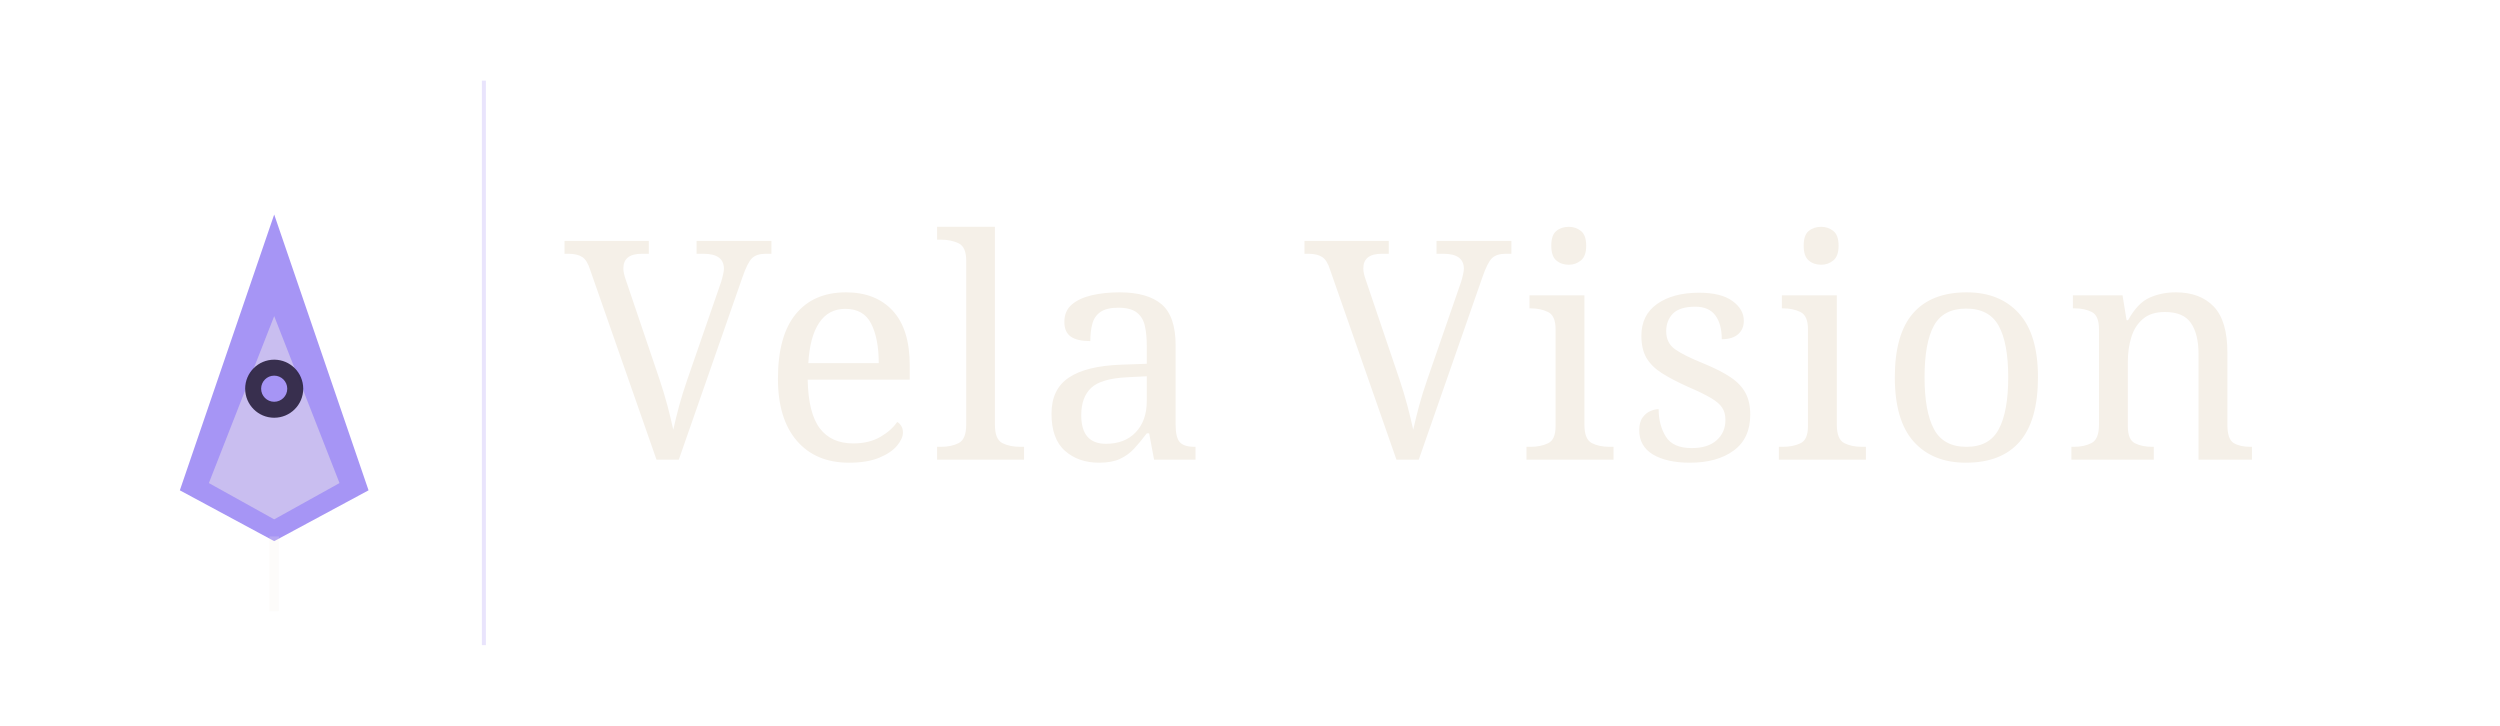
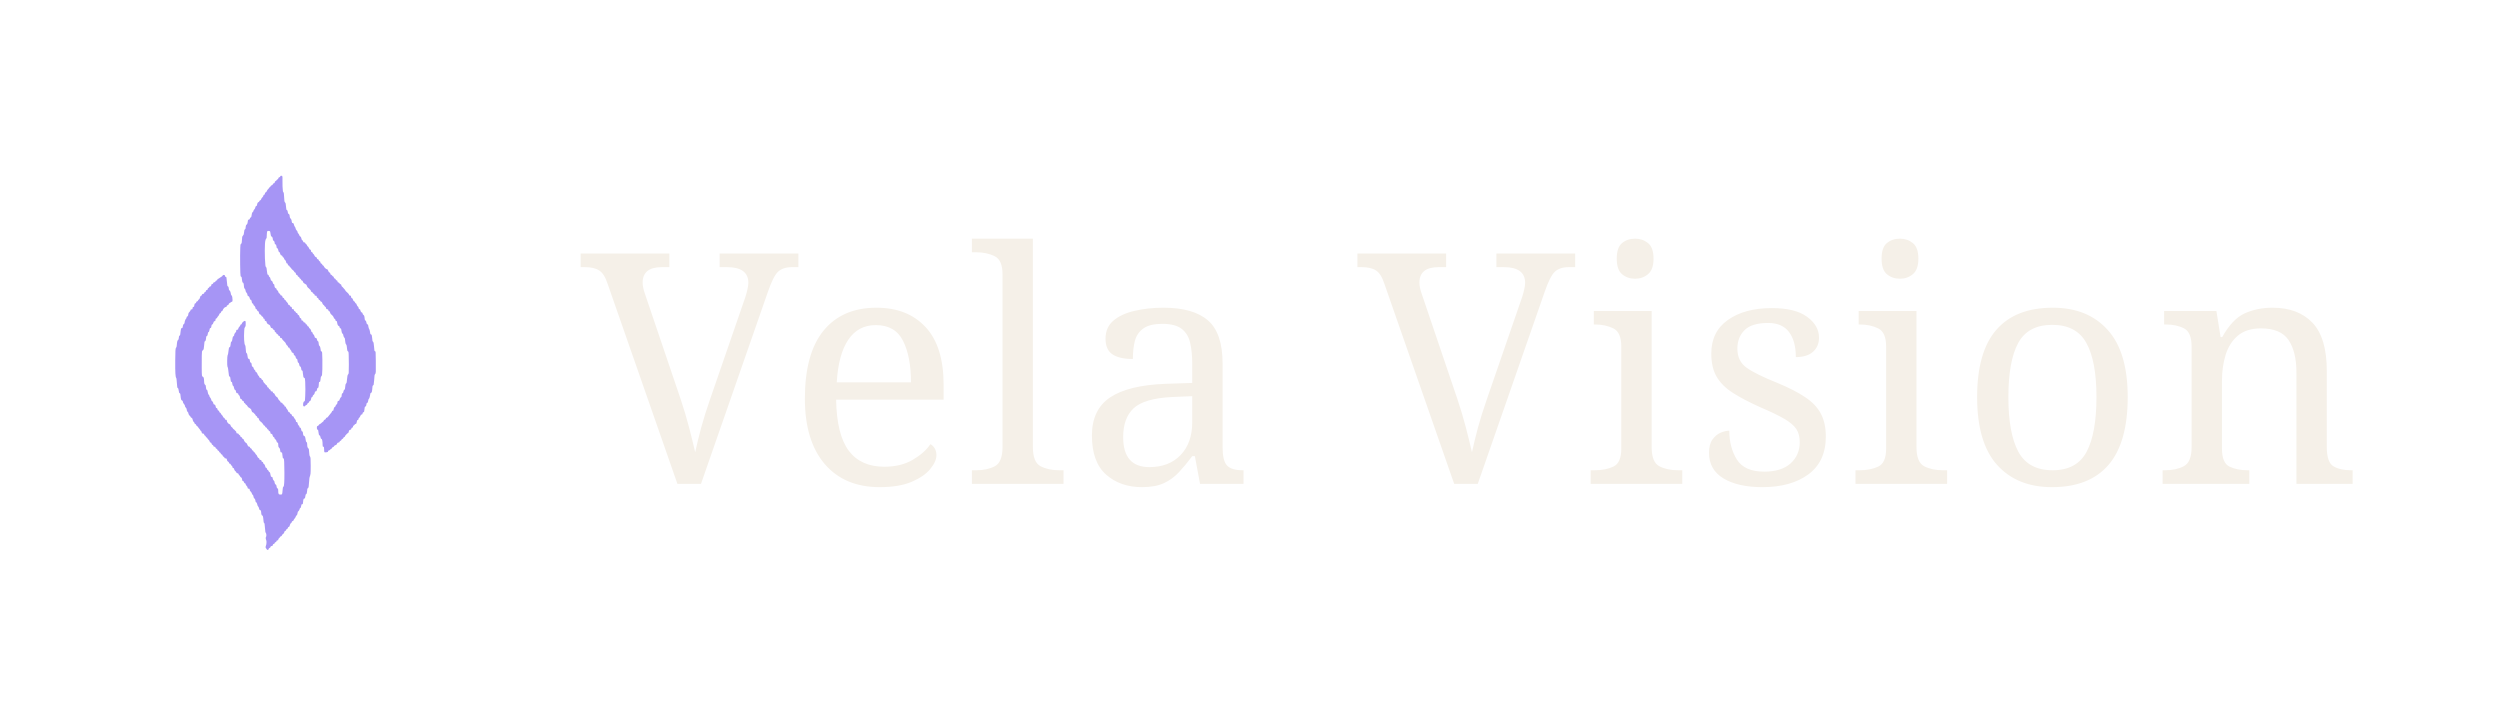
<svg xmlns="http://www.w3.org/2000/svg" width="310" height="90" viewBox="0 0 310 90">
-   <polygon points="34,26.6 45.7,60.8 34,67.1 22.3,60.8" fill="#A695F5" />
-   <polygon points="34,39.2 42.1,59.9 34,64.4 25.9,59.9" fill="#F5F0E8" opacity="0.45" />
-   <circle cx="34" cy="48.2" r="3.6" fill="#2B2340" opacity="0.92" />
-   <circle cx="34" cy="48.2" r="1.62" fill="#A695F5" />
-   <line x1="34" y1="67.1" x2="34" y2="75.2" stroke="#F5F0E8" stroke-width="1.17" stroke-linecap="square" opacity="0.2" />
-   <line x1="60" y1="10" x2="60" y2="80" stroke="#A695F5" stroke-width="0.5" opacity="0.25" />
-   <text x="70" y="57" font-family="Georgia, serif" font-size="38" font-weight="400" fill="#F5F0E8" letter-spacing="1">Vela Vision</text>
+   <g transform="translate(10,16.0) scale(0.2417)">
+     <g transform="translate(48.53,24.00) scale(1.0293)">
+       <g transform="translate(-74.0395,-35.1043) scale(0.083074,0.083074)">
+         <g transform="translate(0,3113) scale(0.1,-0.1)" fill="#A695F5" fill-rule="evenodd">
+           <path d="M15232 26901 c-7 -4 -16 -20 -20 -36 -8 -30 -18 -37 -67 -52 -21 -6 -32 -17 -38 -38 -17 -58 -32 -79 -63 -87 -21 -5 -35 -18 -45 -40 -9 -22 -28 -39 -56 -52 -43 -20 -63 -49 -63 -91 0 -26 -27 -48 -72 -59 -20 -4 -30 -16 -40 -48 -15 -43 -38 -62 -89 -72 -18 -4 -31 -18 -45 -48 -12 -28 -29 -48 -50 -57 -19 -8 -37 -28 -50 -55 -10 -22 -33 -50 -50 -61 -28 -18 -64 -76 -93 -147 -6 -16 -24 -33 -45 -42 -40 -17 -56 -42 -56 -88 0 -37 -15 -58 -41 -58 -27 0 -46 -25 -53 -69 -4 -28 -16 -48 -40 -68 -42 -36 -87 -103 -95 -145 -5 -26 -15 -37 -49 -53 -30 -14 -45 -28 -52 -51 -13 -38 -35 -59 -72 -68 -28 -6 -68 -102 -68 -164 0 -29 -26 -62 -48 -62 -22 0 -52 -40 -52 -69 0 -43 -33 -108 -72 -144 -25 -23 -37 -44 -41 -74 -5 -31 -15 -48 -37 -64 -46 -34 -66 -94 -86 -258 -6 -45 -11 -56 -38 -71 -48 -29 -56 -39 -56 -69 0 -32 -27 -61 -58 -61 -39 0 -60 -33 -67 -107 -14 -137 -40 -195 -98 -216 -10 -3 -37 -147 -37 -199 0 -30 -6 -42 -30 -59 -38 -29 -46 -55 -61 -199 -13 -121 -13 -121 -61 -181 -26 -33 -48 -70 -48 -82 0 -30 -18 -248 -26 -321 -5 -51 -11 -64 -44 -96 -38 -37 -38 -37 -46 -246 -20 -470 -6 -1627 20 -1694 4 -8 19 -22 35 -31 31 -18 30 -14 54 -223 7 -61 17 -111 23 -113 63 -22 77 -61 89 -246 4 -54 12 -102 18 -108 7 -5 22 -17 34 -27 21 -15 38 -68 58 -174 3 -14 25 -50 50 -79 34 -40 45 -61 45 -86 0 -57 24 -101 61 -110 18 -5 35 -15 39 -23 4 -8 16 -34 28 -57 12 -23 22 -55 22 -72 0 -33 22 -61 49 -61 29 0 47 -31 60 -105 18 -99 20 -103 44 -111 34 -10 57 -35 57 -61 0 -35 16 -61 49 -78 33 -17 81 -109 81 -155 0 -32 23 -60 49 -60 25 0 51 -32 51 -63 0 -30 23 -57 49 -57 25 0 51 -32 51 -62 0 -61 48 -138 86 -138 26 0 55 -31 69 -73 7 -23 19 -35 41 -42 47 -15 64 -34 64 -71 0 -36 21 -64 49 -64 27 0 41 -21 41 -62 0 -44 28 -78 63 -78 28 0 47 -18 47 -44 0 -35 50 -122 79 -137 15 -8 49 -24 75 -37 26 -13 50 -31 53 -40 46 -139 61 -162 109 -162 35 0 58 -22 68 -62 4 -19 15 -30 34 -34 45 -11 72 -43 72 -85 0 -42 8 -52 60 -77 26 -13 36 -25 41 -50 9 -42 19 -52 60 -61 34 -7 44 -19 53 -63 5 -20 15 -29 43 -39 53 -16 63 -27 63 -65 0 -41 22 -64 64 -64 35 0 56 -15 56 -40 0 -26 71 -114 138 -171 34 -29 62 -58 62 -64 0 -7 11 -28 24 -47 13 -20 29 -51 35 -69 7 -23 23 -40 48 -54 33 -17 39 -26 44 -63 6 -46 20 -62 55 -62 27 0 54 -30 54 -60 0 -13 15 -37 37 -57 36 -34 73 -100 86 -155 5 -20 15 -29 35 -33 61 -13 77 -28 82 -80 7 -62 12 -71 58 -93 21 -10 38 -25 40 -37 2 -11 9 -36 17 -55 7 -19 16 -46 19 -60 3 -16 19 -32 43 -45 29 -15 39 -27 41 -50 6 -58 31 -170 39 -173 43 -15 58 -30 61 -62 7 -78 42 -170 67 -176 37 -9 52 -34 59 -99 11 -103 23 -132 56 -144 39 -13 38 -9 54 -191 15 -172 34 -237 71 -246 49 -12 53 -27 65 -238 14 -251 14 -710 1 -841 -6 -55 -11 -139 -11 -187 0 -105 -10 -136 -50 -149 -62 -22 -94 -234 -43 -285 32 -32 92 -16 114 31 10 21 24 31 48 36 42 9 61 28 70 70 5 27 15 38 46 53 45 21 55 32 55 62 0 25 26 49 62 58 29 7 63 92 70 176 3 29 9 38 40 52 27 13 39 26 43 45 13 64 21 78 57 95 35 17 78 109 78 168 0 23 20 40 50 40 45 0 63 32 88 160 5 27 15 38 40 49 18 9 34 24 36 35 17 92 26 177 26 234 0 70 10 92 41 92 34 0 47 27 54 112 12 153 24 200 58 230 39 35 44 68 56 422 9 245 0 915 -13 978 -3 13 -7 35 -10 49 -4 16 -19 35 -40 47 -33 20 -34 21 -41 113 -9 108 -33 180 -74 214 -23 20 -29 35 -35 87 -13 122 -23 172 -34 176 -27 9 -62 45 -62 65 0 29 -39 130 -53 139 -7 4 -26 8 -43 8 -38 0 -49 13 -58 65 -10 62 -46 130 -77 148 -16 8 -31 27 -34 41 -3 14 -7 37 -10 51 -4 17 -18 31 -43 43 -31 14 -37 23 -40 52 -4 59 -52 146 -89 164 -33 16 -46 36 -57 88 -5 20 -14 30 -34 34 -39 10 -62 33 -62 65 0 33 -23 59 -54 59 -30 0 -46 18 -46 51 0 36 -20 55 -67 64 -48 9 -63 21 -63 51 0 32 -34 64 -68 64 -39 0 -52 17 -52 66 0 45 -19 74 -49 74 -22 0 -47 27 -54 60 -17 76 -40 120 -66 126 -38 10 -61 33 -61 65 0 34 -23 59 -54 59 -27 0 -47 21 -61 64 -7 21 -20 34 -40 41 -47 16 -55 24 -55 60 0 42 -22 65 -64 65 -42 0 -66 26 -66 73 0 43 -28 77 -63 77 -28 0 -47 17 -47 44 0 34 -15 48 -55 55 -41 7 -47 14 -64 78 -8 30 -28 58 -66 95 -30 29 -60 67 -66 85 -6 19 -19 35 -32 39 -36 11 -67 45 -67 75 0 34 -23 59 -54 59 -31 0 -44 18 -55 75 -10 52 -22 65 -62 65 -27 0 -59 27 -59 49 0 28 -31 70 -60 79 -17 6 -33 19 -36 29 -3 10 -13 36 -24 58 -10 22 -21 49 -24 61 -4 11 -21 27 -39 35 -31 14 -39 28 -52 92 -4 21 -13 29 -35 33 -49 10 -90 94 -90 186 0 41 -7 51 -45 69 -16 8 -31 23 -33 34 -10 66 -56 156 -83 162 -38 7 -56 30 -62 78 -9 70 -36 129 -70 150 -26 16 -33 29 -38 64 -5 42 -28 71 -55 71 -28 0 -40 38 -56 184 -24 221 -30 250 -61 278 -23 20 -28 35 -36 113 -50 467 -47 1366 5 1494 8 18 14 40 14 48 0 9 14 31 30 50 28 32 30 39 30 115 0 45 5 134 11 197 14 147 20 156 108 147 92 -8 86 0 111 -171 19 -138 31 -164 71 -165 31 0 69 -103 69 -185 0 -34 21 -65 44 -65 30 0 65 -83 66 -157 0 -35 22 -63 49 -63 30 0 42 -25 57 -117 7 -49 13 -89 14 -90 0 0 15 -10 33 -20 35 -22 60 -80 82 -194 3 -16 16 -30 37 -40 22 -9 34 -22 36 -39 5 -35 52 -143 66 -152 6 -4 20 -8 32 -8 26 0 64 -40 64 -67 0 -24 24 -53 44 -53 19 0 46 -34 46 -58 0 -35 22 -73 51 -88 31 -16 79 -110 79 -154 0 -33 23 -60 50 -60 24 0 50 -37 50 -70 0 -36 13 -51 50 -59 34 -7 41 -15 57 -66 6 -20 21 -37 48 -50 27 -15 41 -30 47 -52 4 -17 26 -46 48 -64 22 -19 58 -49 79 -67 22 -18 45 -49 51 -67 7 -20 20 -37 33 -41 41 -12 67 -45 67 -85 0 -43 21 -69 55 -69 26 0 49 -27 59 -71 4 -19 17 -31 46 -43 22 -9 42 -22 44 -29 17 -64 23 -72 56 -83 36 -12 42 -19 57 -69 6 -21 18 -33 39 -40 43 -14 64 -34 64 -59 0 -35 51 -104 84 -116 17 -6 42 -21 56 -34 14 -13 39 -30 55 -37 20 -9 31 -23 33 -39 5 -50 64 -146 101 -166 20 -10 46 -34 58 -53 13 -19 37 -42 53 -52 16 -10 32 -30 35 -44 3 -14 7 -36 10 -50 4 -18 15 -27 45 -35 42 -11 50 -19 65 -65 7 -20 20 -33 41 -40 45 -15 64 -34 64 -66 0 -38 24 -59 69 -59 47 0 61 -14 61 -61 0 -43 21 -69 54 -69 30 0 41 -14 56 -68 8 -32 18 -46 38 -54 50 -19 55 -23 66 -58 8 -25 19 -37 41 -43 50 -15 59 -22 67 -53 11 -41 51 -124 60 -124 17 0 86 -72 92 -95 4 -14 10 -25 15 -25 27 0 71 -53 71 -86 0 -44 29 -74 73 -74 40 0 67 -25 67 -63 0 -29 23 -57 49 -57 22 0 41 -19 41 -43 0 -30 52 -136 70 -142 41 -13 160 -154 160 -190 0 -36 28 -75 53 -75 23 0 47 -35 47 -68 0 -36 30 -72 59 -72 29 0 37 -18 49 -105 13 -99 47 -173 82 -182 38 -9 60 -33 60 -64 0 -45 21 -80 52 -86 45 -9 51 -25 67 -168 9 -80 31 -130 72 -163 21 -17 29 -32 29 -56 0 -51 39 -148 70 -176 31 -27 29 -20 53 -232 10 -93 18 -124 35 -145 49 -62 61 -112 77 -316 4 -48 12 -92 18 -97 73 -59 66 -36 77 -245 12 -229 12 -948 1 -1059 -7 -63 -13 -84 -30 -97 -37 -30 -60 -124 -71 -291 -11 -181 -23 -234 -60 -269 -30 -28 -42 -82 -57 -254 -8 -87 -9 -90 -40 -110 -33 -21 -61 -81 -72 -160 -5 -33 -12 -43 -38 -54 -39 -17 -53 -47 -54 -119 -1 -80 -10 -104 -47 -127 -17 -11 -35 -31 -38 -45 -4 -14 -17 -43 -30 -66 -13 -22 -24 -50 -24 -60 0 -27 -19 -44 -49 -44 -40 0 -53 -14 -62 -61 -4 -24 -11 -62 -14 -84 -8 -43 -30 -75 -51 -75 -23 0 -44 -31 -44 -65 0 -31 -34 -73 -68 -87 -21 -7 -62 -109 -62 -151 0 -48 -13 -67 -46 -67 -30 0 -54 -26 -54 -57 0 -16 -13 -37 -34 -58 -18 -17 -41 -45 -49 -61 -9 -16 -44 -60 -80 -99 -35 -38 -70 -83 -78 -100 -11 -23 -23 -31 -53 -36 -42 -7 -64 -28 -73 -71 -6 -32 -18 -43 -56 -52 -37 -9 -67 -40 -67 -70 0 -19 -13 -34 -54 -61 -30 -20 -56 -41 -59 -48 -8 -20 -109 -94 -139 -101 -16 -3 -29 -15 -33 -29 -10 -31 -45 -67 -67 -67 -40 0 -58 -35 -58 -113 0 -77 6 -92 51 -120 29 -17 34 -35 49 -167 13 -124 24 -154 62 -171 26 -11 34 -23 44 -64 28 -113 33 -128 46 -136 7 -5 18 -9 24 -9 39 0 67 -145 68 -348 1 -106 7 -121 47 -122 34 0 41 -27 44 -162 5 -186 2 -183 128 -172 83 7 107 20 107 58 0 26 28 56 53 56 29 0 65 22 75 45 6 13 31 32 55 43 35 15 47 28 60 61 17 42 20 45 69 55 19 4 34 19 48 47 12 22 29 42 38 45 86 26 142 66 142 102 0 35 43 72 84 72 38 0 66 21 66 49 0 22 38 57 71 64 18 5 30 18 42 47 12 33 24 44 56 57 29 11 43 24 51 46 13 40 38 67 61 67 24 0 49 27 49 54 0 14 17 39 43 64 23 22 55 57 70 76 16 20 37 36 47 36 26 0 50 27 50 56 0 14 9 42 20 62 10 20 21 45 24 55 6 18 11 21 59 31 38 9 67 41 67 74 0 32 16 52 42 52 30 0 58 37 58 75 0 29 6 39 33 54 35 22 35 22 73 69 15 18 35 32 47 32 36 0 49 15 58 64 30 158 27 151 74 170 22 9 36 23 39 38 3 13 7 36 11 51 3 17 17 35 34 45 19 10 39 40 61 86 18 39 36 78 40 86 4 8 24 18 45 21 42 7 55 21 55 64 0 41 23 71 59 78 35 7 38 16 51 133 21 188 21 187 62 206 26 13 39 26 43 45 4 16 10 46 15 68 5 22 11 51 12 65 2 17 13 29 36 39 21 10 34 24 38 40 2 14 11 46 19 71 8 25 15 57 15 73 0 17 11 39 30 59 17 17 30 39 30 49 0 10 9 38 19 61 11 25 23 82 28 133 8 90 8 90 50 113 55 30 62 58 90 376 5 51 9 60 34 75 16 9 31 23 34 31 6 20 26 190 31 270 19 308 24 343 59 376 46 43 50 118 41 791 -7 597 -4 564 -49 584 -37 16 -37 18 -57 278 -14 190 -30 267 -63 295 -33 28 -34 33 -47 198 -12 163 -30 225 -65 234 -47 12 -53 27 -74 189 -8 63 -26 115 -66 185 -7 14 -19 59 -25 100 -6 41 -13 85 -16 96 -2 12 -17 27 -33 34 -45 18 -57 39 -71 123 -13 77 -28 107 -54 107 -29 0 -43 36 -50 124 -10 132 -28 188 -74 217 -31 20 -38 31 -43 68 -6 44 -35 81 -65 81 -22 0 -74 89 -74 126 0 38 -22 64 -54 64 -31 0 -46 19 -46 58 0 34 -33 102 -50 102 -16 0 -70 91 -80 133 -5 23 -13 43 -17 44 -49 18 -61 31 -84 92 -8 23 -23 38 -46 48 -19 7 -36 21 -39 31 -3 9 -13 35 -24 57 -10 22 -21 50 -25 62 -3 13 -17 26 -31 29 -36 9 -64 51 -64 95 0 46 -21 69 -64 69 -39 0 -56 15 -56 52 0 28 -113 153 -172 191 -16 10 -28 22 -28 28 0 22 -82 133 -111 151 -16 10 -37 34 -46 53 -9 19 -25 37 -34 40 -32 10 -69 64 -69 100 0 39 -22 65 -54 65 -25 0 -46 20 -63 62 -8 17 -25 30 -50 38 -53 17 -63 28 -63 66 0 38 -22 64 -54 64 -27 0 -47 21 -61 64 -7 22 -19 34 -41 41 -46 15 -64 34 -64 66 0 31 -30 69 -54 69 -8 0 -28 19 -43 43 -17 24 -41 46 -58 52 -47 16 -55 24 -55 59 0 40 -17 64 -60 85 -36 17 -36 17 -76 111 -30 73 -37 80 -77 80 -40 0 -164 120 -178 172 -7 27 -17 40 -34 44 -30 7 -57 37 -70 77 -7 24 -19 35 -45 43 -38 12 -60 43 -60 86 0 31 -23 58 -49 58 -24 0 -37 17 -46 58 -8 40 -29 62 -59 62 -30 0 -56 30 -56 63 0 34 -32 67 -65 67 -26 0 -85 78 -98 131 -4 14 -23 36 -44 50 -27 17 -39 34 -44 59 -8 35 -31 60 -59 60 -27 0 -40 22 -40 65 0 50 -15 73 -54 83 -16 5 -33 15 -37 23 -4 7 -22 44 -40 81 -18 38 -40 70 -49 73 -27 9 -56 47 -68 91 -9 31 -19 44 -44 55 -24 10 -36 25 -46 54 -15 47 -26 55 -73 55 -41 0 -59 15 -59 48 0 34 -15 57 -54 80 -25 15 -35 29 -39 53 -14 89 -48 159 -85 177 -29 13 -39 26 -49 60 -12 44 -36 83 -85 140 -19 23 -28 44 -28 68 0 29 -7 43 -35 69 -42 38 -82 113 -94 180 -6 35 -17 54 -35 68 -14 10 -26 28 -26 38 0 11 -6 32 -14 47 -7 15 -16 44 -20 64 -8 46 -29 68 -65 68 -36 0 -46 14 -55 70 -4 25 -11 66 -15 93 -5 32 -17 58 -38 80 -50 53 -73 100 -73 149 0 74 -26 147 -56 154 -33 8 -54 41 -54 82 0 54 -29 140 -49 147 -42 13 -49 35 -61 200 -14 195 -21 223 -63 266 -36 37 -39 65 -63 472 -6 95 -9 111 -29 130 -12 12 -28 44 -34 70 -16 68 -32 486 -25 648 8 152 0 242 -22 264 -17 16 -71 20 -92 6z" fill="#A695F5" opacity="1.0" />
+           <path d="M11784 20948 c-12 -5 -27 -24 -35 -41 -10 -22 -35 -42 -89 -71 -42 -23 -90 -56 -107 -73 -19 -20 -41 -33 -57 -33 -31 0 -56 -24 -56 -54 0 -27 -29 -56 -56 -56 -28 0 -40 -11 -60 -55 -17 -36 -24 -41 -63 -46 -45 -6 -71 -28 -71 -59 0 -22 -31 -50 -56 -50 -37 0 -64 -37 -64 -87 0 -35 -16 -53 -48 -53 -35 0 -59 -16 -70 -49 -6 -18 -24 -37 -44 -47 -40 -20 -48 -31 -48 -65 0 -30 -28 -59 -58 -59 -29 0 -52 -26 -52 -59 0 -30 -27 -61 -53 -61 -23 0 -47 -28 -47 -54 0 -31 -30 -56 -66 -56 -41 0 -64 -20 -72 -60 -6 -29 -15 -39 -50 -55 -30 -14 -44 -27 -48 -45 -2 -14 -9 -38 -15 -55 -6 -16 -16 -45 -23 -64 -7 -21 -25 -43 -48 -57 -23 -15 -40 -35 -44 -52 -9 -37 -33 -62 -60 -62 -29 0 -54 -25 -54 -53 0 -34 -26 -64 -59 -70 -23 -5 -32 -13 -36 -34 -3 -15 -10 -42 -15 -59 -6 -17 -10 -44 -10 -60 0 -34 -16 -54 -42 -54 -33 0 -58 -36 -58 -83 0 -51 -13 -67 -56 -67 -39 0 -64 -22 -64 -57 0 -16 -14 -39 -38 -64 -60 -59 -92 -111 -92 -150 -1 -73 -25 -133 -59 -150 -40 -19 -51 -35 -51 -77 0 -24 -9 -42 -35 -68 -19 -19 -35 -45 -35 -57 0 -12 -9 -35 -20 -52 -11 -16 -20 -46 -20 -65 -2 -91 -29 -143 -84 -163 -5 -2 -13 -30 -18 -62 -24 -151 -22 -147 -79 -159 -35 -8 -47 -39 -59 -156 -27 -266 -32 -283 -70 -295 -25 -8 -38 -47 -45 -142 -6 -76 -10 -85 -36 -108 -47 -39 -66 -103 -79 -270 -7 -95 -17 -157 -26 -170 -8 -11 -20 -29 -28 -40 -31 -42 -39 -193 -44 -760 -5 -730 10 -995 62 -1054 8 -9 16 -50 19 -96 9 -134 38 -449 42 -470 3 -11 17 -27 32 -36 30 -16 31 -19 79 -275 2 -11 18 -26 36 -35 36 -15 39 -31 63 -279 8 -80 31 -137 59 -146 37 -11 66 -45 66 -78 0 -44 40 -125 83 -167 29 -29 37 -45 37 -74 0 -41 25 -89 77 -148 27 -30 33 -45 33 -81 0 -55 34 -132 71 -164 20 -16 29 -33 29 -54 0 -49 38 -122 84 -161 27 -22 46 -47 49 -66 5 -24 17 -35 54 -53 43 -21 48 -27 58 -73 6 -27 17 -60 23 -72 7 -12 12 -31 12 -43 0 -12 17 -37 40 -57 22 -20 40 -44 40 -54 0 -34 23 -69 49 -76 38 -9 50 -21 61 -64 9 -31 19 -43 48 -57 25 -12 43 -30 56 -57 10 -22 44 -67 75 -100 32 -33 63 -76 70 -95 7 -20 25 -43 44 -55 27 -17 33 -28 37 -68 7 -59 18 -70 77 -77 50 -5 65 -22 78 -82 3 -19 13 -30 30 -34 29 -7 47 -27 60 -68 7 -21 23 -38 49 -51 29 -15 42 -30 48 -53 5 -18 25 -44 48 -63 48 -39 90 -100 90 -133 0 -31 24 -56 54 -56 31 0 53 -27 65 -79 10 -45 23 -61 52 -61 22 0 49 -32 49 -58 0 -29 26 -52 58 -52 38 0 72 -26 72 -56 0 -28 32 -64 58 -64 24 0 52 -31 52 -56 0 -29 12 -42 53 -59 21 -9 39 -21 41 -28 17 -63 23 -73 56 -83 36 -12 42 -19 56 -69 8 -27 19 -35 84 -65 8 -4 18 -24 21 -45 7 -40 38 -75 68 -75 24 0 41 -20 41 -46 0 -33 27 -54 68 -54 50 0 82 -23 82 -60 0 -54 36 -118 77 -137 31 -15 40 -26 51 -65 11 -39 18 -49 40 -54 46 -10 52 -13 58 -31 18 -56 28 -73 48 -79 38 -12 56 -35 56 -76 0 -42 27 -78 58 -78 22 0 42 -19 42 -39 0 -37 55 -142 78 -148 27 -6 62 -48 62 -74 0 -26 28 -49 59 -49 39 0 81 -35 81 -68 0 -35 8 -46 45 -63 21 -10 31 -24 36 -49 4 -19 15 -39 24 -45 72 -42 80 -51 87 -95 18 -123 30 -149 69 -150 24 0 59 -43 59 -72 0 -30 23 -58 49 -58 23 0 41 -19 41 -44 0 -28 47 -106 86 -142 27 -25 34 -40 34 -68 0 -46 29 -76 73 -76 42 0 57 -15 57 -59 0 -42 21 -78 84 -144 35 -37 46 -57 46 -80 0 -39 9 -54 45 -75 28 -18 46 -62 64 -162 5 -24 13 -46 19 -48 27 -9 62 -45 62 -65 1 -12 7 -33 15 -47 8 -14 15 -43 15 -65 0 -48 6 -58 45 -76 22 -10 31 -23 36 -49 4 -19 14 -52 23 -72 9 -21 16 -47 16 -58 0 -12 12 -32 27 -46 30 -28 73 -126 73 -166 0 -32 31 -68 59 -68 32 0 60 -73 61 -157 0 -89 33 -172 66 -173 27 0 42 -39 54 -140 16 -136 28 -252 29 -267 1 -7 12 -22 25 -35 16 -15 26 -38 29 -68 16 -142 47 -458 47 -477 0 -12 11 -35 25 -51 39 -46 48 -195 15 -240 -28 -38 -23 -127 10 -192 33 -65 19 -274 -23 -357 -23 -44 -21 -86 6 -120 13 -15 29 -43 37 -61 30 -75 117 -72 129 4 6 34 12 42 53 61 36 17 49 30 53 50 10 45 20 58 51 61 69 6 94 28 94 81 0 23 31 51 56 51 30 0 45 15 53 50 7 35 19 45 63 55 20 4 30 13 34 33 11 47 32 72 62 72 41 0 55 14 61 61 5 34 13 48 37 64 17 11 42 40 55 65 19 36 32 48 66 58 37 12 44 19 53 51 10 39 51 84 85 95 20 6 75 106 75 136 0 21 20 40 42 40 25 0 58 36 58 63 0 27 28 57 53 57 24 0 47 28 47 59 0 32 23 55 62 65 20 4 29 14 33 34 3 15 15 44 25 64 11 20 20 48 20 62 0 19 10 32 38 50 36 23 57 55 64 100 3 21 20 32 60 41 22 4 30 14 38 45 6 23 33 65 66 102 30 35 57 74 60 88 14 60 22 76 52 95 35 22 59 84 71 180 5 42 11 53 38 70 31 20 83 118 83 157 0 15 37 52 62 60 5 2 16 43 23 91 14 94 25 117 59 117 45 0 51 14 58 132 6 101 18 160 40 194 4 6 21 14 38 17 38 8 45 26 61 146 11 87 14 95 41 110 39 22 57 84 66 222 7 114 7 114 39 134 49 30 59 90 84 475 8 128 16 184 29 210 17 36 30 86 49 196 7 36 11 224 11 475 -1 440 -7 518 -48 562 -11 12 -22 40 -26 62 -9 62 -35 327 -36 359 0 19 -11 38 -34 60 -47 43 -66 106 -66 222 0 97 -9 129 -42 152 -28 20 -44 68 -57 177 -14 121 -42 184 -84 192 -33 7 -57 37 -57 72 0 22 -4 50 -26 168 -3 14 -14 25 -28 29 -40 10 -54 35 -70 123 -14 82 -25 101 -57 101 -24 0 -49 33 -49 66 0 36 -9 51 -45 72 -29 18 -52 68 -64 141 -9 45 -23 61 -56 61 -31 0 -45 20 -45 64 0 44 -11 64 -77 145 -24 29 -47 70 -53 91 -10 37 -25 50 -59 50 -25 0 -51 32 -51 63 0 31 -31 67 -58 67 -24 0 -52 31 -52 58 0 27 -26 52 -54 52 -28 0 -56 29 -56 57 0 11 -11 37 -25 57 -14 20 -25 40 -25 44 0 5 -18 27 -40 51 -27 29 -40 52 -40 71 0 34 -23 60 -54 60 -31 0 -46 18 -46 56 0 38 -22 64 -54 64 -28 0 -56 29 -56 58 0 36 -26 54 -94 64 -21 3 -32 20 -41 60 -3 18 -20 37 -45 53 -23 14 -46 40 -54 59 -8 18 -19 37 -25 40 -6 4 -15 25 -21 46 -6 23 -20 45 -33 51 -76 41 -133 111 -168 207 -8 22 -20 34 -38 38 -44 9 -56 20 -62 59 -7 44 -21 55 -69 55 -42 0 -60 15 -60 49 0 37 -13 53 -62 76 -34 16 -44 27 -49 55 -8 35 -31 60 -59 60 -24 0 -40 21 -40 53 0 41 -17 67 -53 82 -19 8 -40 28 -52 51 -11 21 -37 50 -57 64 -38 25 -88 108 -88 145 0 30 -13 45 -45 53 -30 8 -35 16 -55 70 -9 22 -21 34 -39 38 -53 10 -74 28 -87 75 -10 32 -25 55 -49 73 -19 15 -35 34 -35 43 0 9 -8 30 -19 47 -10 17 -24 48 -31 69 -9 30 -18 39 -41 44 -37 7 -46 19 -58 73 -5 25 -16 47 -23 49 -27 9 -64 58 -77 101 -26 88 -33 100 -60 107 -38 9 -51 22 -51 53 0 16 -5 52 -11 82 -6 29 -13 63 -15 76 -3 14 -18 29 -42 40 -29 13 -38 23 -40 47 -1 17 -7 48 -12 70 -5 22 -11 52 -15 67 -4 21 -14 30 -44 38 -46 12 -57 24 -64 70 -35 228 -41 250 -75 276 -27 22 -30 30 -36 106 -23 295 -29 340 -51 367 -57 70 -81 449 -55 864 10 159 10 159 50 226 40 67 40 67 40 203 0 151 -6 168 -61 168 -21 0 -42 -12 -70 -37 -22 -21 -53 -50 -69 -65 -20 -18 -30 -36 -30 -55 0 -32 -16 -53 -40 -53 -29 0 -52 -26 -59 -66 -5 -28 -14 -44 -37 -59 -32 -21 -84 -114 -84 -150 0 -30 -19 -45 -56 -45 -45 0 -64 -22 -64 -77 0 -41 -5 -51 -39 -83 -49 -47 -81 -108 -81 -155 0 -35 -35 -85 -58 -85 -18 0 -51 -115 -58 -198 -7 -83 -21 -109 -66 -124 -12 -4 -20 -51 -39 -203 -11 -94 -24 -119 -65 -129 -27 -7 -30 -16 -44 -136 -6 -47 -15 -110 -20 -140 -5 -30 -13 -80 -16 -110 -4 -30 -16 -68 -28 -83 -31 -43 -39 -648 -9 -699 30 -51 36 -82 78 -448 16 -136 8 -114 49 -138 38 -23 41 -32 60 -195 12 -109 20 -126 57 -127 27 0 36 -21 44 -100 8 -84 23 -120 58 -143 15 -10 27 -29 30 -49 2 -18 9 -46 15 -63 6 -16 16 -49 22 -72 8 -32 17 -43 40 -52 17 -5 32 -16 34 -23 1 -7 9 -29 15 -48 7 -19 17 -52 21 -74 9 -44 22 -56 66 -56 36 0 64 -26 64 -61 0 -31 11 -47 45 -67 28 -17 46 -62 64 -161 9 -45 23 -61 57 -61 26 0 54 -30 54 -58 0 -25 25 -52 48 -52 32 0 62 -29 62 -61 0 -42 15 -65 49 -77 20 -7 35 -22 45 -45 9 -22 29 -43 56 -58 29 -16 46 -35 54 -56 13 -38 70 -103 91 -103 8 0 32 -15 52 -33 21 -18 50 -41 66 -50 15 -10 27 -26 27 -38 0 -12 8 -38 19 -58 10 -20 22 -49 27 -66 7 -24 19 -33 53 -44 28 -9 49 -24 60 -43 10 -16 36 -44 58 -63 24 -21 43 -46 46 -65 5 -20 16 -34 34 -42 45 -19 63 -39 63 -69 0 -33 23 -59 54 -59 31 0 46 -18 46 -56 0 -19 10 -44 24 -61 13 -15 26 -37 30 -49 3 -11 21 -28 40 -36 44 -22 166 -156 180 -199 8 -24 20 -37 41 -44 46 -15 54 -23 65 -65 8 -31 17 -41 38 -46 37 -9 72 -43 72 -70 0 -28 25 -54 50 -54 22 0 44 -31 54 -72 4 -20 14 -29 34 -33 50 -11 57 -20 62 -78 6 -65 16 -78 66 -86 20 -3 40 -13 44 -21 10 -19 35 -87 46 -125 7 -20 22 -37 49 -51 28 -14 41 -28 43 -45 7 -58 13 -71 48 -85 19 -8 37 -22 40 -32 3 -9 14 -35 24 -57 10 -22 21 -52 24 -67 4 -16 15 -29 29 -34 48 -14 57 -32 57 -113 1 -107 13 -159 43 -185 41 -35 64 -78 70 -131 18 -146 27 -165 78 -165 46 0 51 -14 68 -210 11 -127 14 -133 54 -151 32 -14 32 -14 46 -209 17 -242 18 -1069 2 -1255 -17 -195 -20 -207 -48 -232 -31 -25 -41 -70 -53 -243 -17 -227 -19 -230 -130 -230 -109 0 -128 36 -129 242 -1 99 -12 128 -46 128 -23 0 -43 40 -50 100 -10 88 -22 115 -56 131 -35 16 -69 94 -69 157 0 25 -9 41 -34 65 -45 42 -76 106 -76 157 0 46 -27 80 -63 80 -38 0 -54 29 -66 115 -10 80 -37 165 -52 165 -21 0 -70 56 -79 90 -8 29 -17 41 -40 49 -17 5 -32 16 -34 23 -2 7 -9 32 -15 55 -9 34 -17 44 -39 49 -37 9 -52 23 -52 48 0 44 -52 165 -74 172 -36 11 -56 36 -56 70 0 38 -22 64 -54 64 -30 0 -46 18 -46 52 0 38 -32 68 -73 68 -40 0 -57 15 -57 49 0 36 -10 48 -52 65 -35 15 -80 85 -103 161 -3 11 -20 29 -37 40 -34 21 -53 52 -63 97 -4 20 -13 30 -33 34 -36 9 -62 33 -62 58 0 30 -10 41 -55 62 -24 12 -41 27 -43 39 -8 54 -14 63 -44 75 -44 18 -68 39 -68 62 0 27 -36 58 -69 58 -16 0 -33 6 -39 13 -18 21 -68 122 -76 150 -3 14 -16 32 -29 38 -79 42 -144 127 -161 211 -5 20 -14 30 -34 34 -37 9 -62 33 -62 60 0 28 -23 52 -58 60 -38 9 -52 23 -52 51 0 36 -16 60 -49 71 -19 7 -37 25 -50 50 -22 43 -36 52 -85 52 -41 0 -56 16 -56 60 0 42 -20 75 -60 95 -17 9 -37 29 -45 45 -9 17 -32 38 -53 48 -26 12 -43 30 -58 62 -15 31 -32 50 -56 62 -33 15 -72 77 -93 146 -4 15 -17 25 -35 29 -70 13 -170 131 -170 199 0 51 -19 74 -64 74 -36 0 -56 15 -56 42 0 35 -24 69 -52 75 -30 6 -58 36 -58 63 0 22 -51 92 -93 130 -23 20 -37 41 -37 55 0 25 -24 55 -44 55 -21 0 -56 45 -56 73 0 30 -10 41 -60 65 -31 15 -36 22 -41 66 -5 50 -26 76 -60 76 -20 0 -35 17 -41 50 -28 132 -43 160 -90 160 -27 0 -58 31 -58 59 0 41 -44 132 -67 137 -30 8 -53 41 -53 75 0 35 -45 124 -87 172 -24 27 -33 47 -33 73 0 28 -8 43 -33 68 -36 33 -54 81 -68 182 -11 76 -26 112 -51 120 -34 10 -47 46 -54 154 -7 101 -8 106 -39 135 -57 53 -65 81 -72 243 -7 174 -24 230 -76 253 -59 26 -60 29 -65 534 -3 253 -1 581 3 730 7 270 7 270 60 321 60 57 60 57 75 244 23 291 24 293 80 312 13 4 40 109 40 152 0 89 12 128 45 147 41 24 52 50 61 138 7 70 23 99 66 113 6 2 14 24 19 48 29 157 37 175 79 183 22 5 31 13 35 34 3 15 10 42 15 59 6 17 10 44 10 61 0 32 21 56 56 67 22 7 26 15 60 111 22 64 31 75 60 75 40 0 64 33 64 88 0 54 15 75 62 86 21 5 30 15 38 46 6 23 24 50 43 67 38 32 87 112 87 141 0 20 29 52 48 52 22 0 52 40 52 69 0 32 8 40 55 56 24 8 33 20 45 56 27 84 123 189 173 189 38 0 67 21 67 48 0 30 27 58 69 71 32 9 42 18 46 39 11 50 29 74 70 88 22 7 48 25 58 39 11 15 28 25 43 25 48 0 64 31 64 123 -1 134 -22 234 -58 265 -20 18 -32 41 -37 67 -4 22 -10 60 -15 85 -11 67 -38 122 -75 152 -29 25 -33 33 -39 103 -8 91 -18 114 -59 140 -32 20 -32 20 -54 265 -28 297 -26 288 -61 296 -39 10 -52 23 -52 53 0 57 -59 87 -116 59z" fill="#A695F5" opacity="1.0" />
+         </g>
+       </g>
+     </g>
+   </g>
+   <text x="72" y="60" font-family="Cormorant Garamond, Georgia, serif" font-size="40" font-weight="500" fill="#F5F0E8" letter-spacing="1">Vela Vision</text>
</svg>
